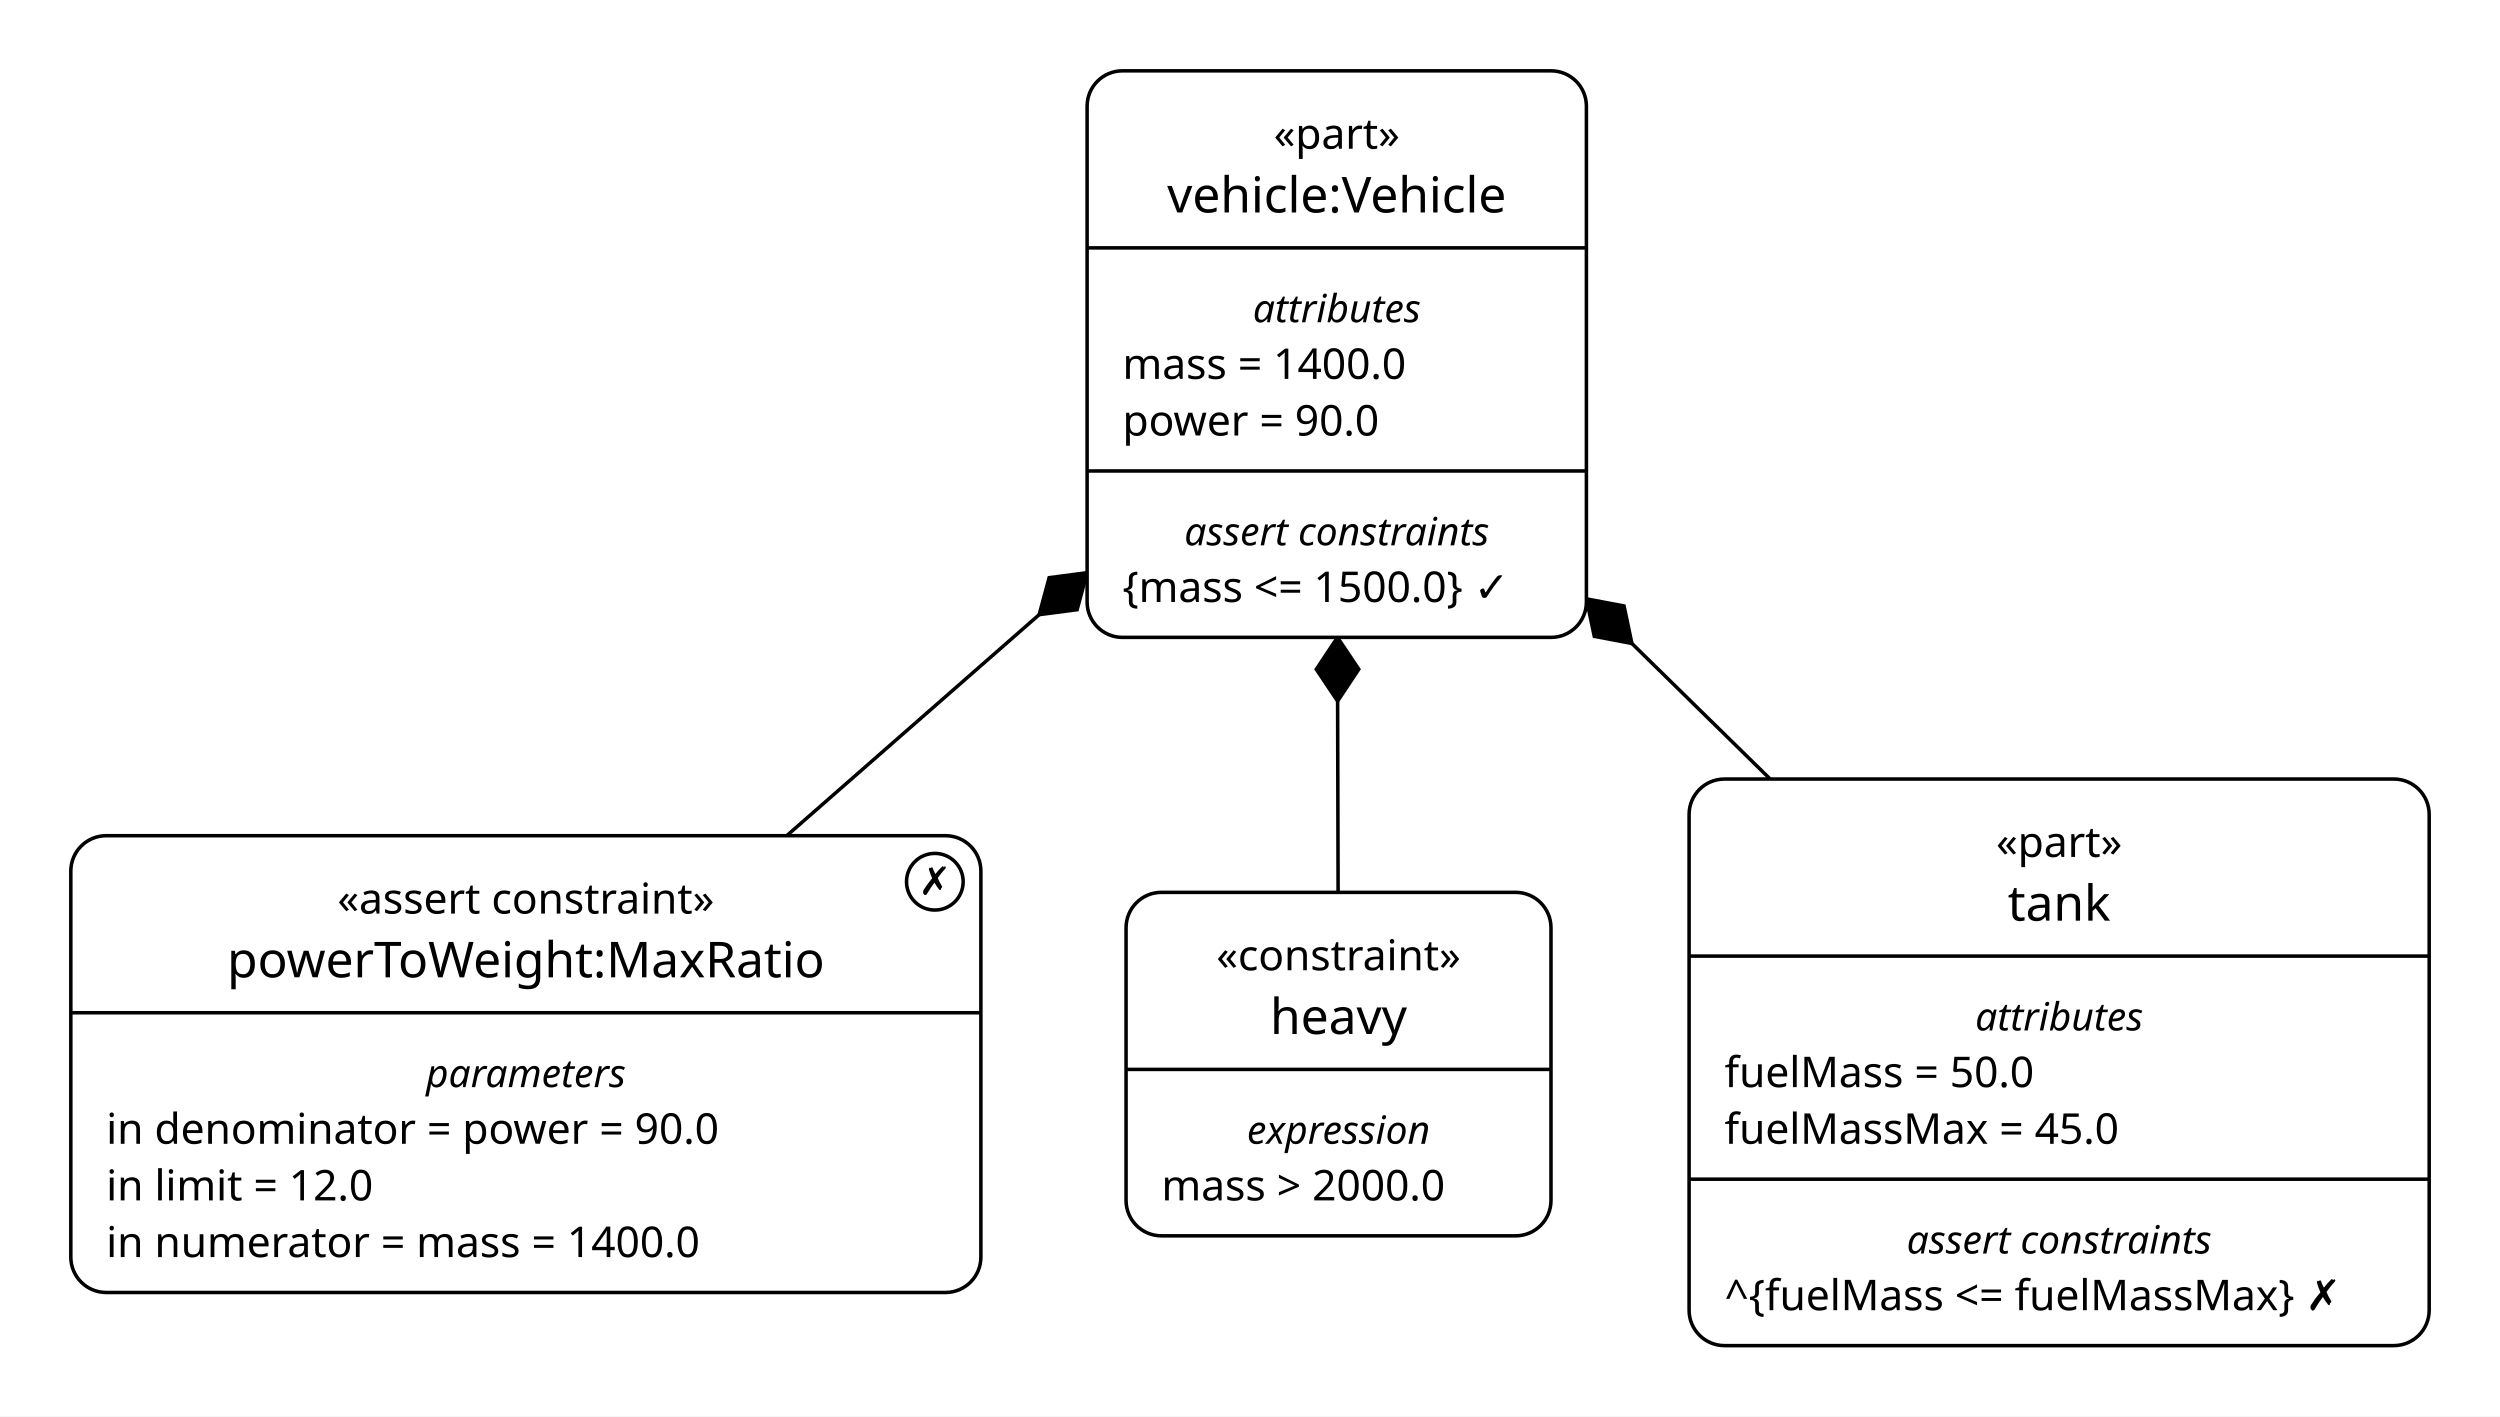
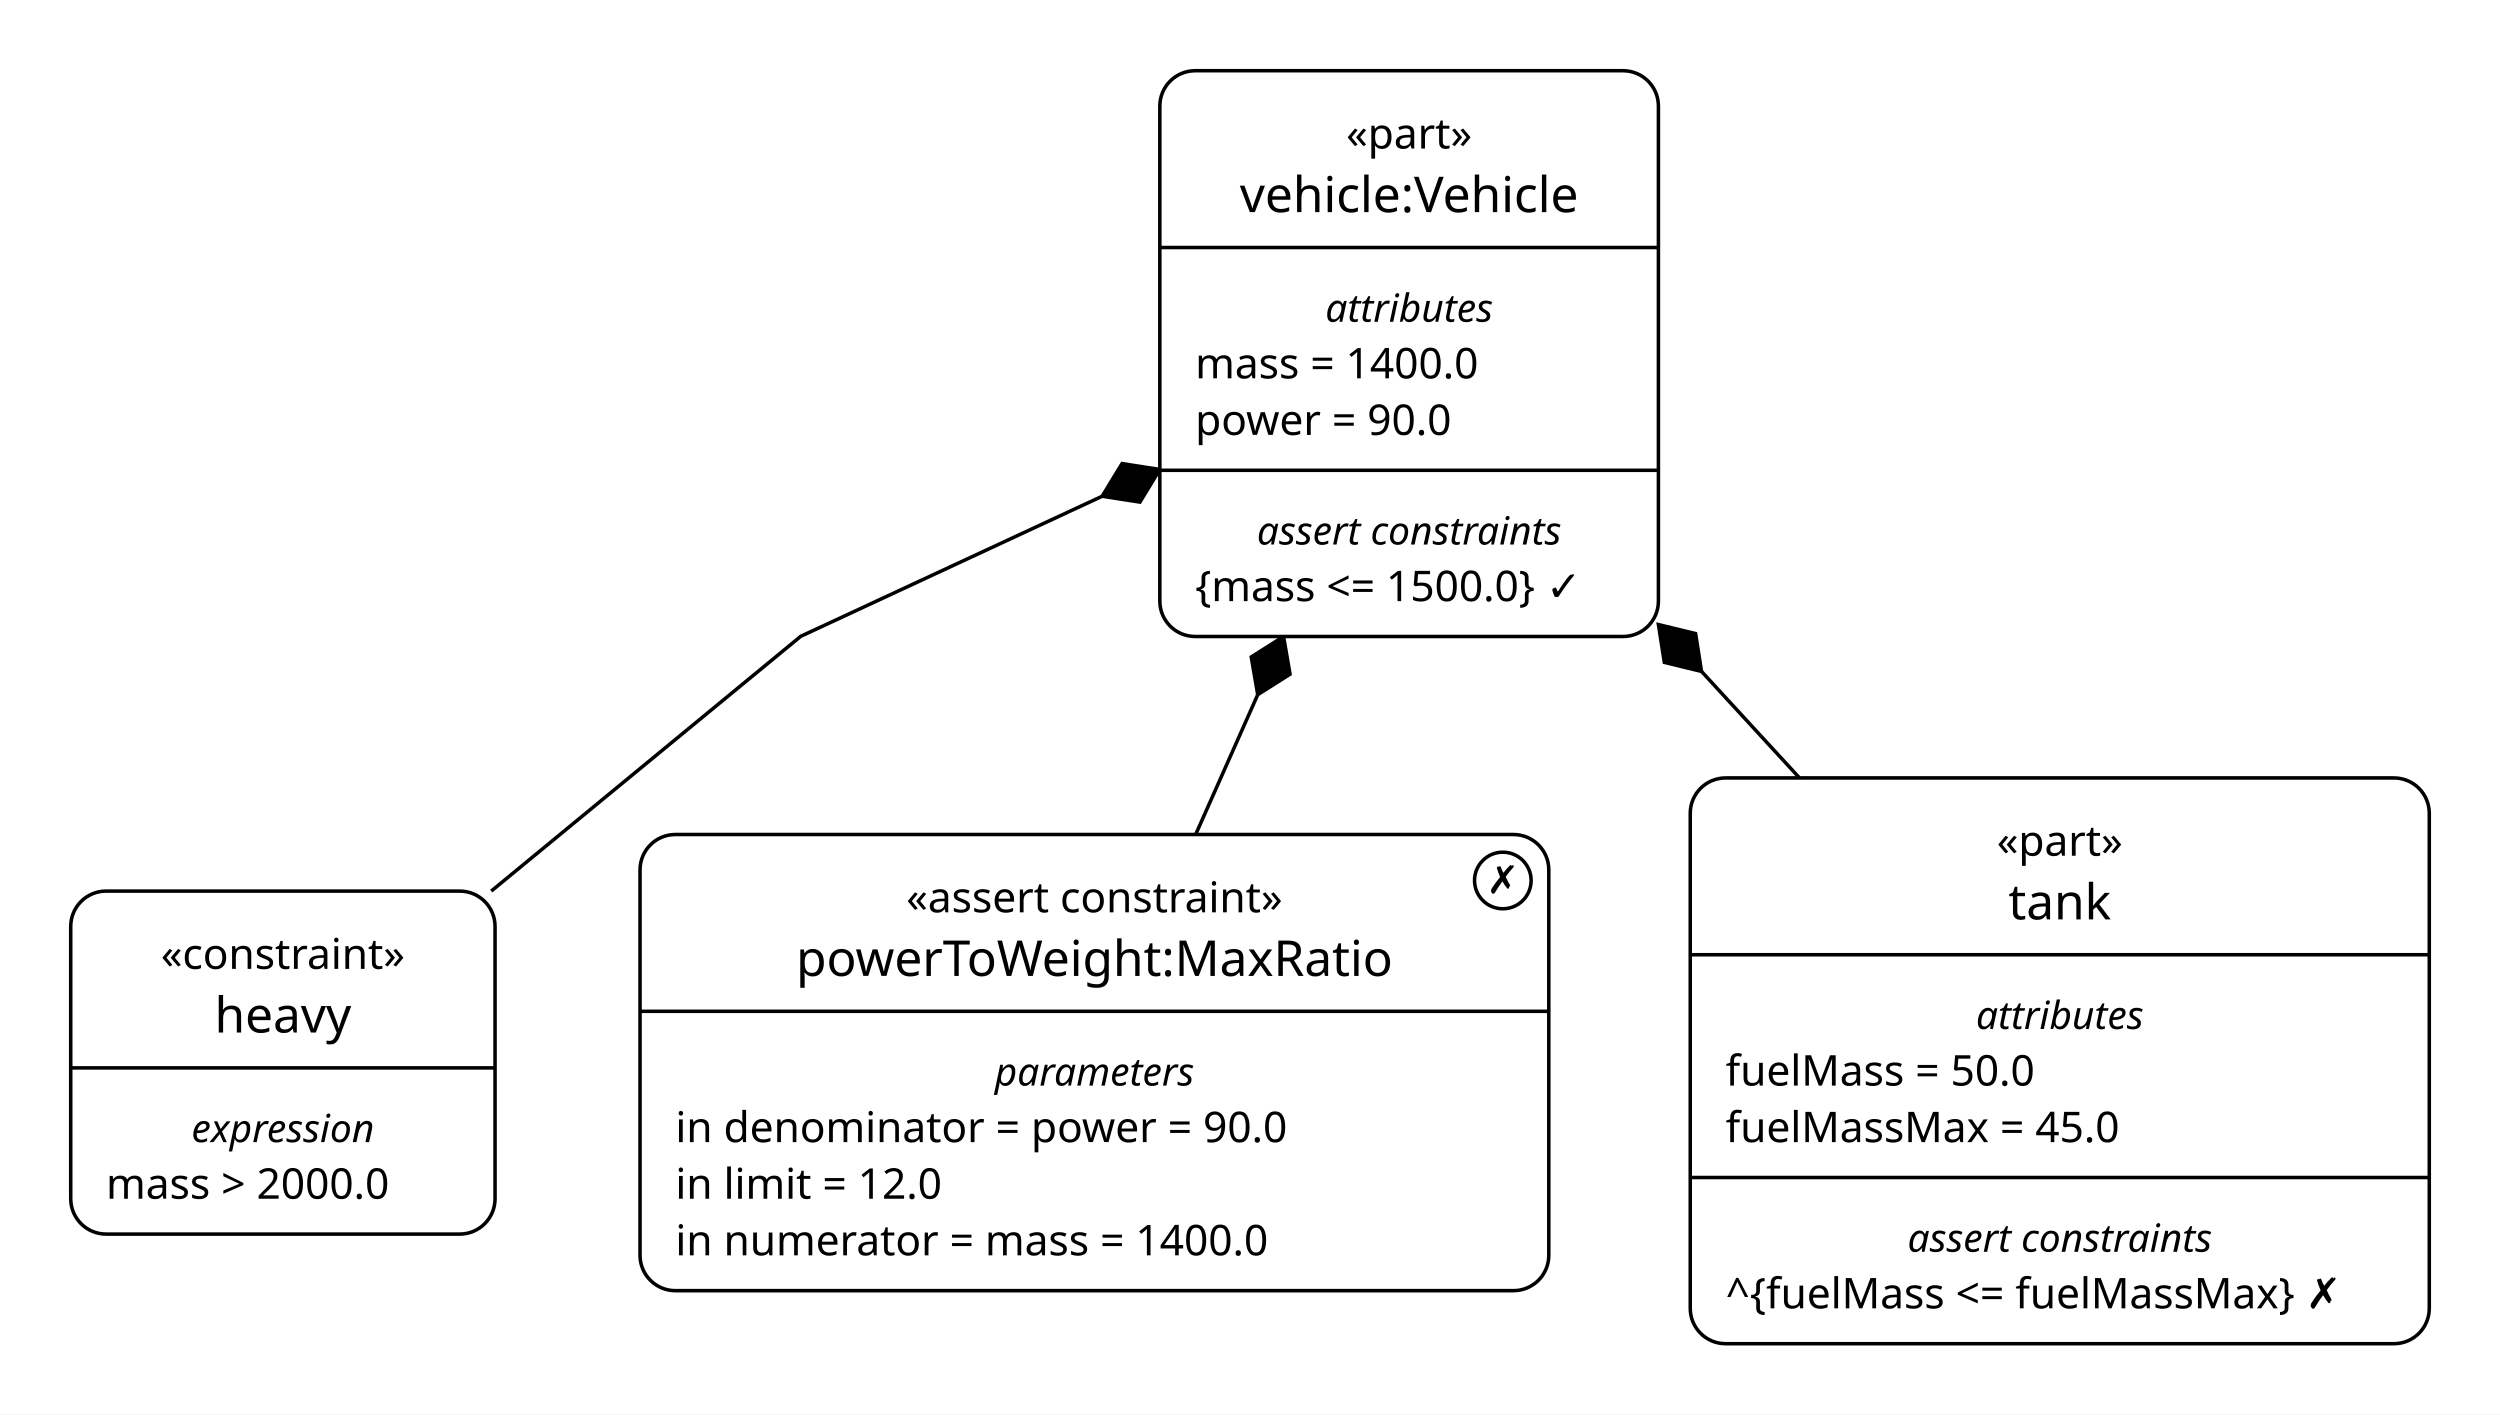
- <svg xmlns="http://www.w3.org/2000/svg" width="706" height="400" viewBox="0 0 706 400" font-family="sans-serif">
-   <rect x="0" y="0" width="706" height="400" fill="#ffffff" />
-   <polyline points="460.85,181.72 499.9,220" fill="none" stroke="#000000" />
-   <polygon points="448,169.12 450.23,179.7 460.85,181.72 458.63,171.13" fill="#000000" stroke="#000000" />
-   <polyline points="377.74,198 377.88,252" fill="none" stroke="#000000" />
-   <polygon points="377.7,180 371.72,189.01 377.74,198 383.72,188.99" fill="#000000" stroke="#000000" />
-   <polyline points="293.46,173.58 222.17,236" fill="none" stroke="#000000" />
-   <polygon points="307,161.73 296.28,163.14 293.46,173.58 304.18,172.17" fill="#000000" stroke="#000000" />
-   <rect x="307" y="20" width="141" height="160" rx="10" fill="#ffffff" stroke="#000000" />
-   <text x="377.5" y="42" text-anchor="middle" font-size="12">«part»</text>
-   <text x="377.5" y="60" text-anchor="middle" font-size="14">vehicle:Vehicle</text>
-   <polyline points="307,70 448,70" fill="none" stroke="#000000" />
-   <text x="377.5" y="91" text-anchor="middle" font-size="11" font-style="italic">attributes</text>
-   <text x="317" y="107" text-anchor="start" font-size="12">mass = 1400.0</text>
-   <text x="317" y="123" text-anchor="start" font-size="12">power = 90.0</text>
-   <polyline points="307,133 448,133" fill="none" stroke="#000000" />
-   <text x="377.5" y="154" text-anchor="middle" font-size="11" font-style="italic">assert constraints</text>
-   <text x="317" y="170" text-anchor="start" font-size="12">{mass &lt;= 1500.0} ✓</text>
-   <rect x="477" y="220" width="209" height="160" rx="10" fill="#ffffff" stroke="#000000" />
-   <text x="581.5" y="242" text-anchor="middle" font-size="12">«part»</text>
-   <text x="581.5" y="260" text-anchor="middle" font-size="14">tank</text>
-   <polyline points="477,270 686,270" fill="none" stroke="#000000" />
-   <text x="581.5" y="291" text-anchor="middle" font-size="11" font-style="italic">attributes</text>
-   <text x="487" y="307" text-anchor="start" font-size="12">fuelMass = 50.0</text>
-   <text x="487" y="323" text-anchor="start" font-size="12">fuelMassMax = 45.0</text>
-   <polyline points="477,333 686,333" fill="none" stroke="#000000" />
-   <text x="581.5" y="354" text-anchor="middle" font-size="11" font-style="italic">assert constraints</text>
-   <text x="487" y="370" text-anchor="start" font-size="12">^{fuelMass &lt;= fuelMassMax} ✗</text>
-   <rect x="318" y="252" width="120" height="97" rx="10" fill="#ffffff" stroke="#000000" />
-   <text x="378" y="274" text-anchor="middle" font-size="12">«constraint»</text>
-   <text x="378" y="292" text-anchor="middle" font-size="14">heavy</text>
-   <polyline points="318,302 438,302" fill="none" stroke="#000000" />
-   <text x="378" y="323" text-anchor="middle" font-size="11" font-style="italic">expression</text>
-   <text x="328" y="339" text-anchor="start" font-size="12">mass &gt; 2000.0</text>
-   <rect x="20" y="236" width="257" height="129" rx="10" fill="#ffffff" stroke="#000000" />
-   <text x="148.5" y="258" text-anchor="middle" font-size="12">«assert constraint»</text>
-   <text x="148.5" y="276" text-anchor="middle" font-size="14">powerToWeight:MaxRatio</text>
-   <rect x="256" y="241" width="16" height="16" rx="8" fill="none" stroke="#000000" />
-   <text x="264" y="252.67" text-anchor="middle" font-size="11">✗</text>
-   <polyline points="20,286 277,286" fill="none" stroke="#000000" />
-   <text x="148.5" y="307" text-anchor="middle" font-size="11" font-style="italic">parameters</text>
-   <text x="30" y="323" text-anchor="start" font-size="12">in denominator = power = 90.0</text>
-   <text x="30" y="339" text-anchor="start" font-size="12">in limit = 12.0</text>
-   <text x="30" y="355" text-anchor="start" font-size="12">in numerator = mass = 1400.0</text>
+ <svg xmlns="http://www.w3.org/2000/svg" width="707" height="400" viewBox="0 0 707 400" font-family="sans-serif">
+   <rect x="0" y="0" width="707" height="400" fill="#ffffff" />
+   <polyline points="311.68,140.34 226.46,179.94 138.92,252" fill="none" stroke="#000000" />
+   <polygon points="328,132.76 317.31,131.11 311.68,140.34 322.37,141.99" fill="#000000" stroke="#000000" />
+   <polyline points="355.69,196.45 338.13,236" fill="none" stroke="#000000" />
+   <polygon points="362.99,180 353.85,185.79 355.69,196.45 364.82,190.66" fill="#000000" stroke="#000000" />
+   <polyline points="481.19,189.88 508.9,220" fill="none" stroke="#000000" />
+   <polygon points="469,176.63 470.68,187.32 481.19,189.88 479.51,179.19" fill="#000000" stroke="#000000" />
+   <rect x="328" y="20" width="141" height="160" rx="10" fill="#ffffff" stroke="#000000" />
+   <text x="398.5" y="42" text-anchor="middle" font-size="12">«part»</text>
+   <text x="398.5" y="60" text-anchor="middle" font-size="14">vehicle:Vehicle</text>
+   <polyline points="328,70 469,70" fill="none" stroke="#000000" />
+   <text x="398.5" y="91" text-anchor="middle" font-size="11" font-style="italic">attributes</text>
+   <text x="338" y="107" text-anchor="start" font-size="12">mass = 1400.0</text>
+   <text x="338" y="123" text-anchor="start" font-size="12">power = 90.0</text>
+   <polyline points="328,133 469,133" fill="none" stroke="#000000" />
+   <text x="398.5" y="154" text-anchor="middle" font-size="11" font-style="italic">assert constraints</text>
+   <text x="338" y="170" text-anchor="start" font-size="12">{mass &lt;= 1500.0} ✓</text>
+   <rect x="20" y="252" width="120" height="97" rx="10" fill="#ffffff" stroke="#000000" />
+   <text x="80" y="274" text-anchor="middle" font-size="12">«constraint»</text>
+   <text x="80" y="292" text-anchor="middle" font-size="14">heavy</text>
+   <polyline points="20,302 140,302" fill="none" stroke="#000000" />
+   <text x="80" y="323" text-anchor="middle" font-size="11" font-style="italic">expression</text>
+   <text x="30" y="339" text-anchor="start" font-size="12">mass &gt; 2000.0</text>
+   <rect x="181" y="236" width="257" height="129" rx="10" fill="#ffffff" stroke="#000000" />
+   <text x="309.5" y="258" text-anchor="middle" font-size="12">«assert constraint»</text>
+   <text x="309.5" y="276" text-anchor="middle" font-size="14">powerToWeight:MaxRatio</text>
+   <rect x="417" y="241" width="16" height="16" rx="8" fill="none" stroke="#000000" />
+   <text x="425" y="252.67" text-anchor="middle" font-size="11">✗</text>
+   <polyline points="181,286 438,286" fill="none" stroke="#000000" />
+   <text x="309.5" y="307" text-anchor="middle" font-size="11" font-style="italic">parameters</text>
+   <text x="191" y="323" text-anchor="start" font-size="12">in denominator = power = 90.0</text>
+   <text x="191" y="339" text-anchor="start" font-size="12">in limit = 12.0</text>
+   <text x="191" y="355" text-anchor="start" font-size="12">in numerator = mass = 1400.0</text>
+   <rect x="478" y="220" width="209" height="160" rx="10" fill="#ffffff" stroke="#000000" />
+   <text x="582.5" y="242" text-anchor="middle" font-size="12">«part»</text>
+   <text x="582.5" y="260" text-anchor="middle" font-size="14">tank</text>
+   <polyline points="478,270 687,270" fill="none" stroke="#000000" />
+   <text x="582.5" y="291" text-anchor="middle" font-size="11" font-style="italic">attributes</text>
+   <text x="488" y="307" text-anchor="start" font-size="12">fuelMass = 50.0</text>
+   <text x="488" y="323" text-anchor="start" font-size="12">fuelMassMax = 45.0</text>
+   <polyline points="478,333 687,333" fill="none" stroke="#000000" />
+   <text x="582.5" y="354" text-anchor="middle" font-size="11" font-style="italic">assert constraints</text>
+   <text x="488" y="370" text-anchor="start" font-size="12">^{fuelMass &lt;= fuelMassMax} ✗</text>
</svg>
